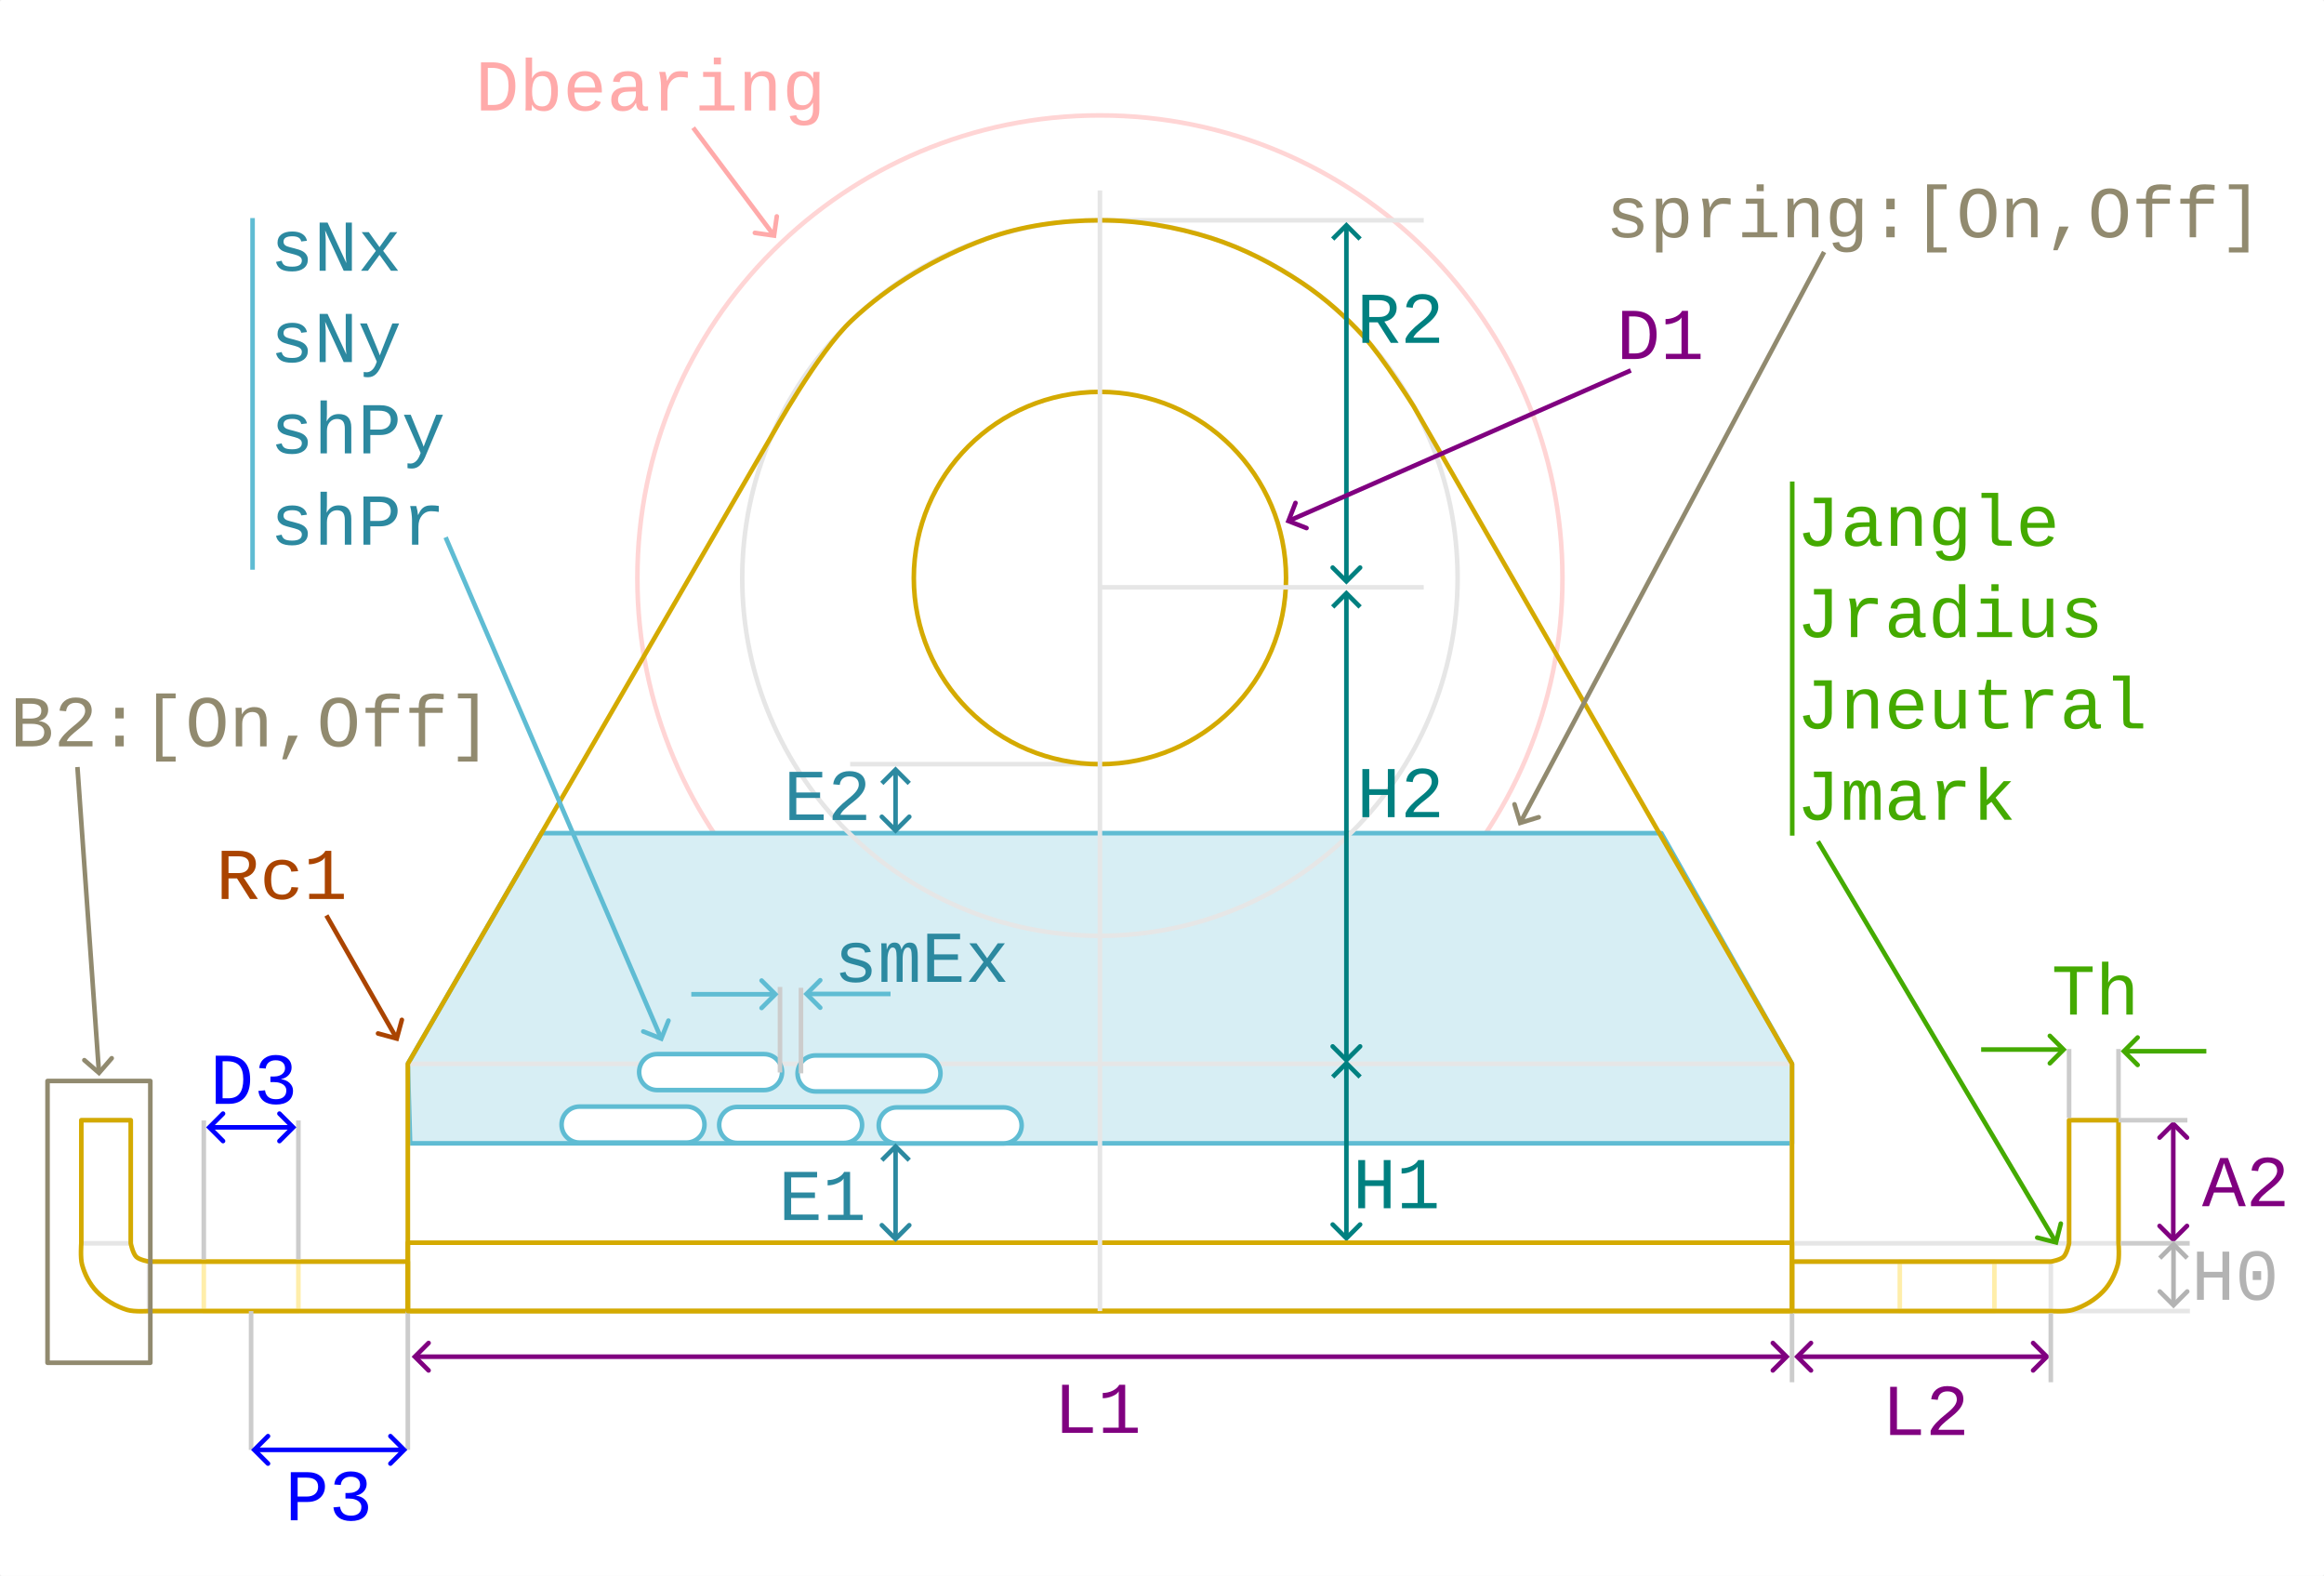
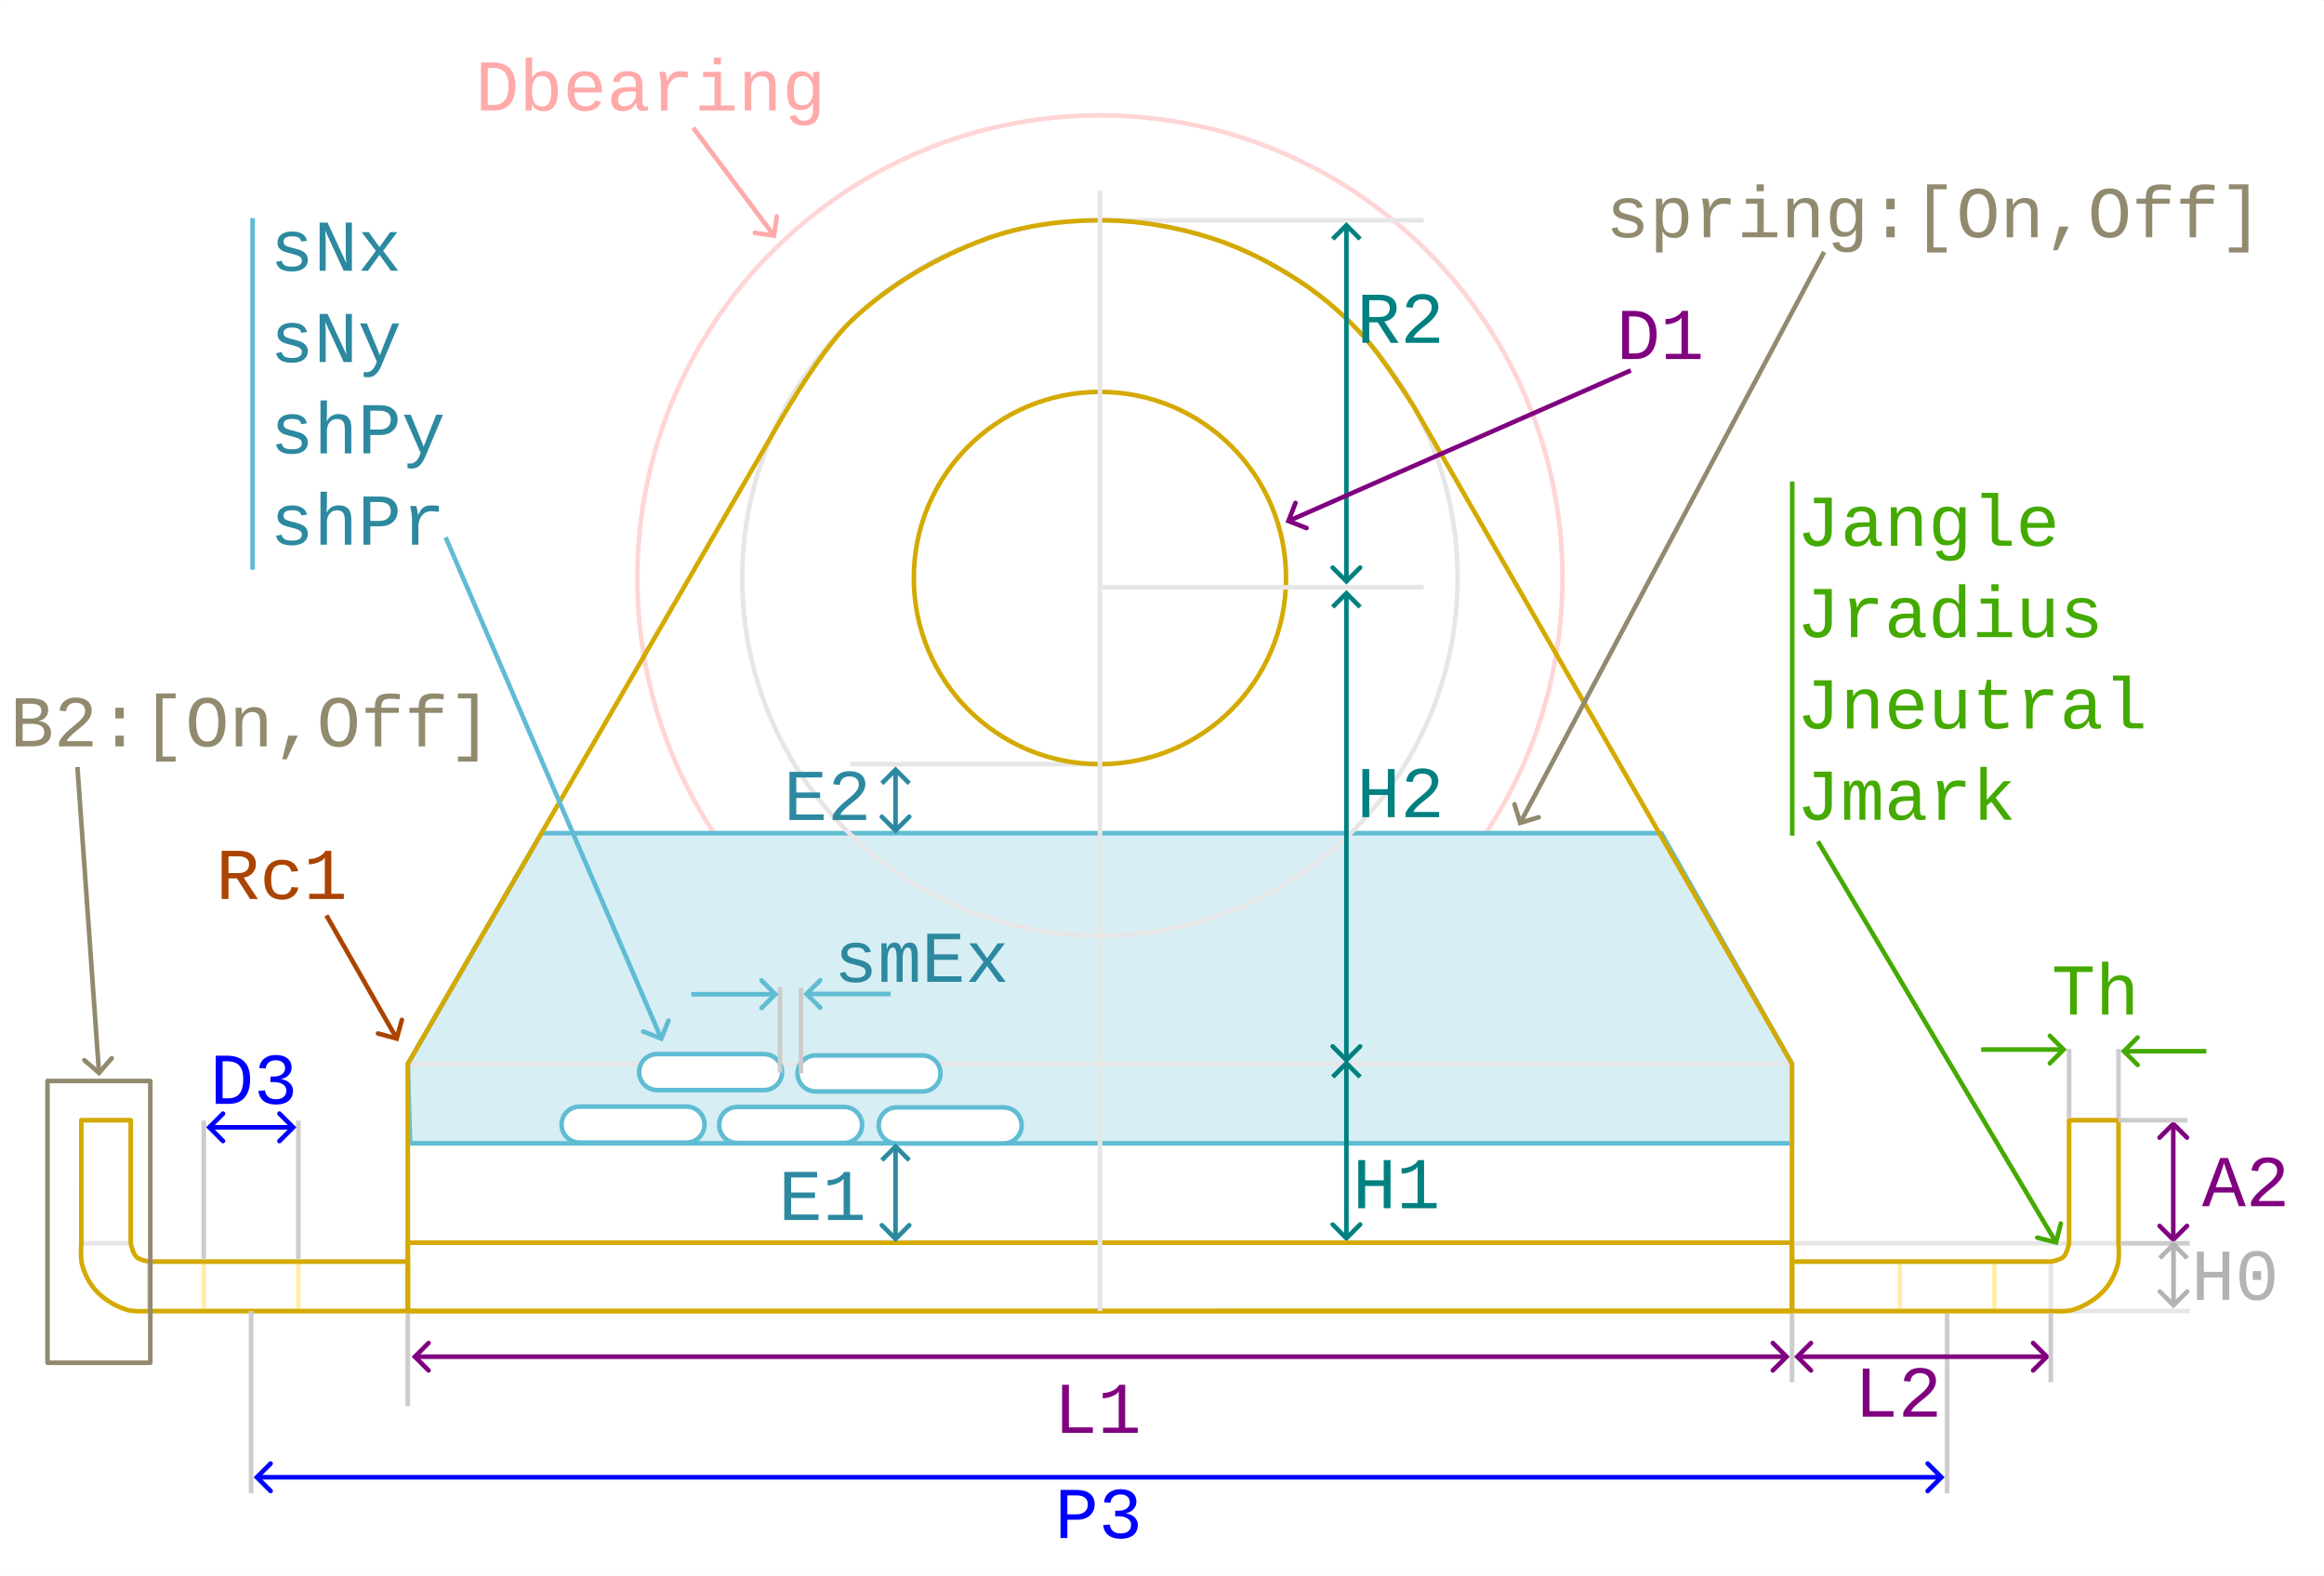
<svg xmlns="http://www.w3.org/2000/svg" width="509.139" height="345.165" viewBox="0 0 134.71 91.325" version="1.1" id="svg1">
  <defs id="defs1">
    <rect x="93.649" y="286.682" width="38.224" height="35.676" id="rect26" />
    <rect x="236.501" y="58.562" width="111.718" height="35.588" id="rect25" />
    <rect x="184.751" y="416.963" width="39.18" height="22.935" id="rect20" />
    <rect x="179.74" y="295.063" width="119.602" height="113.52" id="rect23" />
    <rect x="187.173" y="418.719" width="27.704" height="20.271" id="rect19" />
    <rect x="178.389" y="411.736" width="38.741" height="24.551" id="rect11" />
    <rect x="62.616" y="255.195" width="109.466" height="42.345" id="rect17" />
    <rect x="106.313" y="440.792" width="38.065" height="28.38" id="rect15" />
    <rect x="36.714" y="428.855" width="32.868" height="23.875" id="rect14" />
    <rect x="483.696" y="300.698" width="38.702" height="25.324" id="rect13" />
    <rect x="528.41" y="400.7" width="85.133" height="81.203" id="rect12" />
    <rect x="521.284" y="397.673" width="24.209" height="19.45" id="rect10" />
    <rect x="430.656" y="426.602" width="42.263" height="28.38" id="rect5" />
    <rect x="253.619" y="424.8" width="45.782" height="26.128" id="rect9" />
    <rect x="400.474" y="168.407" width="34.687" height="30.704" id="rect8" />
    <rect x="208.459" y="417.142" width="37.587" height="30.632" id="rect7" />
    <rect x="267.584" y="418.944" width="37.39" height="31.984" id="rect6" />
    <marker style="overflow:visible" id="ArrowWideRounded" refX="0" refY="0" orient="auto-start-reverse" markerWidth="1" markerHeight="1" viewBox="0 0 1 1" preserveAspectRatio="xMidYMid">
      <path style="fill:none;stroke:context-stroke;stroke-width:1;stroke-linecap:round" d="M 3,-3 0,0 3,3" transform="rotate(180,0.125,0)" id="path2" />
    </marker>
    <marker style="overflow:visible" id="ArrowWide" refX="0" refY="0" orient="auto-start-reverse" markerWidth="1" markerHeight="1" viewBox="0 0 1 1" preserveAspectRatio="xMidYMid">
      <path style="fill:none;stroke:context-stroke;stroke-width:1;stroke-linecap:butt" d="M 3,-3 0,0 3,3" transform="rotate(180,0.125,0)" id="path6" />
    </marker>
    <marker style="overflow:visible" id="ArrowWide-7" refX="0" refY="0" orient="auto-start-reverse" markerWidth="1" markerHeight="1" viewBox="0 0 1 1" preserveAspectRatio="xMidYMid">
      <path style="fill:none;stroke:context-stroke;stroke-width:1;stroke-linecap:butt" d="M 3,-3 0,0 3,3" transform="rotate(180,0.125,0)" id="path6-5" />
    </marker>
    <marker style="overflow:visible" id="ArrowWideRounded-9" refX="0" refY="0" orient="auto-start-reverse" markerWidth="1" markerHeight="1" viewBox="0 0 1 1" preserveAspectRatio="xMidYMid">
      <path style="fill:none;stroke:context-stroke;stroke-width:1;stroke-linecap:round" d="M 3,-3 0,0 3,3" transform="rotate(180,0.125,0)" id="path2-2" />
    </marker>
    <marker style="overflow:visible" id="ArrowWide-7-6" refX="0" refY="0" orient="auto-start-reverse" markerWidth="1" markerHeight="1" viewBox="0 0 1 1" preserveAspectRatio="xMidYMid">
      <path style="fill:none;stroke:context-stroke;stroke-width:1;stroke-linecap:butt" d="M 3,-3 0,0 3,3" transform="rotate(180,0.125,0)" id="path6-5-1" />
    </marker>
    <marker style="overflow:visible" id="ArrowWideRounded-9-2" refX="0" refY="0" orient="auto-start-reverse" markerWidth="1" markerHeight="1" viewBox="0 0 1 1" preserveAspectRatio="xMidYMid">
      <path style="fill:none;stroke:context-stroke;stroke-width:1;stroke-linecap:round" d="M 3,-3 0,0 3,3" transform="rotate(180,0.125,0)" id="path2-2-9" />
    </marker>
    <rect x="208.459" y="417.142" width="37.587" height="30.632" id="rect7-8" />
    <marker style="overflow:visible" id="ArrowWideRounded-1" refX="0" refY="0" orient="auto-start-reverse" markerWidth="1" markerHeight="1" viewBox="0 0 1 1" preserveAspectRatio="xMidYMid">
      <path style="fill:none;stroke:context-stroke;stroke-width:1;stroke-linecap:round" d="M 3,-3 0,0 3,3" transform="rotate(180,0.125,0)" id="path2-0" />
    </marker>
    <marker style="overflow:visible" id="ArrowWideRounded-1-7" refX="0" refY="0" orient="auto-start-reverse" markerWidth="1" markerHeight="1" viewBox="0 0 1 1" preserveAspectRatio="xMidYMid">
      <path style="fill:none;stroke:context-stroke;stroke-width:1;stroke-linecap:round" d="M 3,-3 0,0 3,3" transform="rotate(180,0.125,0)" id="path2-0-5" />
    </marker>
    <marker style="overflow:visible" id="ArrowWideRounded-1-7-3" refX="0" refY="0" orient="auto-start-reverse" markerWidth="1" markerHeight="1" viewBox="0 0 1 1" preserveAspectRatio="xMidYMid">
      <path style="fill:none;stroke:context-stroke;stroke-width:1;stroke-linecap:round" d="M 3,-3 0,0 3,3" transform="rotate(180,0.125,0)" id="path2-0-5-6" />
    </marker>
    <marker style="overflow:visible" id="ArrowWideRounded-1-7-3-4" refX="0" refY="0" orient="auto-start-reverse" markerWidth="1" markerHeight="1" viewBox="0 0 1 1" preserveAspectRatio="xMidYMid">
      <path style="fill:none;stroke:context-stroke;stroke-width:1;stroke-linecap:round" d="M 3,-3 0,0 3,3" transform="rotate(180,0.125,0)" id="path2-0-5-6-7" />
    </marker>
    <marker style="overflow:visible" id="ArrowWideRounded-1-5" refX="0" refY="0" orient="auto-start-reverse" markerWidth="1" markerHeight="1" viewBox="0 0 1 1" preserveAspectRatio="xMidYMid">
      <path style="fill:none;stroke:context-stroke;stroke-width:1;stroke-linecap:round" d="M 3,-3 0,0 3,3" transform="rotate(180,0.125,0)" id="path2-0-4" />
    </marker>
    <marker style="overflow:visible" id="ArrowWideRounded-1-5-0" refX="0" refY="0" orient="auto-start-reverse" markerWidth="1" markerHeight="1" viewBox="0 0 1 1" preserveAspectRatio="xMidYMid">
      <path style="fill:none;stroke:context-stroke;stroke-width:1;stroke-linecap:round" d="M 3,-3 0,0 3,3" transform="rotate(180,0.125,0)" id="path2-0-4-7" />
    </marker>
    <marker style="overflow:visible" id="ArrowWide-7-61" refX="0" refY="0" orient="auto-start-reverse" markerWidth="1" markerHeight="1" viewBox="0 0 1 1" preserveAspectRatio="xMidYMid">
      <path style="fill:none;stroke:context-stroke;stroke-width:1;stroke-linecap:butt" d="M 3,-3 0,0 3,3" transform="rotate(180,0.125,0)" id="path6-5-2" />
    </marker>
    <marker style="overflow:visible" id="ArrowWideRounded-9-9" refX="0" refY="0" orient="auto-start-reverse" markerWidth="1" markerHeight="1" viewBox="0 0 1 1" preserveAspectRatio="xMidYMid">
      <path style="fill:none;stroke:context-stroke;stroke-width:1;stroke-linecap:round" d="M 3,-3 0,0 3,3" transform="rotate(180,0.125,0)" id="path2-2-3" />
    </marker>
    <rect x="208.459" y="417.142" width="37.587" height="30.632" id="rect7-1" />
    <marker style="overflow:visible" id="ArrowWide-7-61-3" refX="0" refY="0" orient="auto-start-reverse" markerWidth="1" markerHeight="1" viewBox="0 0 1 1" preserveAspectRatio="xMidYMid">
      <path style="fill:none;stroke:context-stroke;stroke-width:1;stroke-linecap:butt" d="M 3,-3 0,0 3,3" transform="rotate(180,0.125,0)" id="path6-5-2-6" />
    </marker>
    <marker style="overflow:visible" id="ArrowWideRounded-9-9-1" refX="0" refY="0" orient="auto-start-reverse" markerWidth="1" markerHeight="1" viewBox="0 0 1 1" preserveAspectRatio="xMidYMid">
      <path style="fill:none;stroke:context-stroke;stroke-width:1;stroke-linecap:round" d="M 3,-3 0,0 3,3" transform="rotate(180,0.125,0)" id="path2-2-3-0" />
    </marker>
    <marker style="overflow:visible" id="ArrowWide-7-61-3-1" refX="0" refY="0" orient="auto-start-reverse" markerWidth="1" markerHeight="1" viewBox="0 0 1 1" preserveAspectRatio="xMidYMid">
      <path style="fill:none;stroke:context-stroke;stroke-width:1;stroke-linecap:butt" d="M 3,-3 0,0 3,3" transform="rotate(180,0.125,0)" id="path6-5-2-6-5" />
    </marker>
    <marker style="overflow:visible" id="ArrowWideRounded-9-9-1-5" refX="0" refY="0" orient="auto-start-reverse" markerWidth="1" markerHeight="1" viewBox="0 0 1 1" preserveAspectRatio="xMidYMid">
      <path style="fill:none;stroke:context-stroke;stroke-width:1;stroke-linecap:round" d="M 3,-3 0,0 3,3" transform="rotate(180,0.125,0)" id="path2-2-3-0-4" />
    </marker>
    <rect x="62.616" y="255.195" width="156.609" height="32.789" id="rect17-3" />
    <marker style="overflow:visible" id="ArrowWideRounded-7" refX="0" refY="0" orient="auto-start-reverse" markerWidth="1" markerHeight="1" viewBox="0 0 1 1" preserveAspectRatio="xMidYMid">
      <path style="fill:none;stroke:context-stroke;stroke-width:1;stroke-linecap:round" d="M 3,-3 0,0 3,3" transform="rotate(180,0.125,0)" id="path2-4" />
    </marker>
    <marker style="overflow:visible" id="ArrowWideRounded-93" refX="0" refY="0" orient="auto-start-reverse" markerWidth="1" markerHeight="1" viewBox="0 0 1 1" preserveAspectRatio="xMidYMid">
      <path style="fill:none;stroke:context-stroke;stroke-width:1;stroke-linecap:round" d="M 3,-3 0,0 3,3" transform="rotate(180,0.125,0)" id="path2-6" />
    </marker>
  </defs>
  <g id="layer1" transform="translate(-12.26335,-27.51952)">
    <rect style="fill:#ffffff;stroke:#ffffff;stroke-width:0.265;stroke-linejoin:round;stroke-dasharray:none" id="rect18" width="134.445" height="91.06" x="12.396" y="27.652" />
+     <path style="fill:#800080;stroke:#cccccc;stroke-width:0.265;stroke-linejoin:round" d="m 125.127,103.498 v 10.559" id="path10-9-0-9" />
    <circle style="fill:none;stroke:#ffd5d5;stroke-width:0.265;stroke-linejoin:round" id="path1-3-3" cx="76.02" cy="61.018" r="26.811" />
    <path style="fill:#d7eef4;stroke:#5fbcd3;stroke-width:0.265;stroke-linejoin:round" d="m 36.035,93.778 h 80.102 V 89.17 L 108.564,75.804 H 43.648 l -7.745,13.366 z" id="path7" />
    <path style="fill:#800080;stroke:#e6e6e6;stroke-width:0.265;stroke-linejoin:round" d="m 131.139,103.498 h 8.06" id="path10-9-0-6-5-4-1-3-6-2-5-9" />
    <path style="fill:#800080;stroke:#e6e6e6;stroke-width:0.265;stroke-linejoin:round" d="m 116.287,99.574 h 15.909" id="path10-9-0-6-5-4-1-3-6-2-5" />
    <path style="fill:#800080;stroke:#e6e6e6;stroke-width:0.265;stroke-linejoin:round" d="M 61.541,71.806 H 76.02" id="path10-9-0-6-5-4-1-3-6-2" />
    <circle style="fill:none;stroke:#d4aa00;stroke-width:0.265;stroke-linejoin:round" id="path1" cx="76.02" cy="61.018" r="10.788" />
    <circle style="fill:none;stroke:#e6e6e6;stroke-width:0.265;stroke-linejoin:round" id="path1-3" cx="76.02" cy="61.018" r="20.733" />
    <rect style="fill:none;stroke:#e6e6e6;stroke-width:0.265;stroke-linejoin:round" id="rect2" width="15.002" height="2.865" x="20.901" y="100.632" />
    <rect style="fill:none;stroke:#e6e6e6;stroke-width:0.265;stroke-linejoin:round" id="rect3" width="80.234" height="14.327" x="35.903" y="89.17" />
    <path style="fill:#800080;stroke:#e6e6e6;stroke-width:0.265;stroke-linejoin:round" d="M 76.02,40.285 H 94.79" id="path10-9-0-6-5-4-1-3" />
    <path style="fill:none;stroke:#d4aa00;stroke-width:0.265;stroke-linejoin:round" d="M 35.903,103.498 V 89.17 L 57.009,52.745 c 0,0 2.657,-4.807 4.626,-6.658 2.209,-2.077 4.932,-3.67 7.776,-4.72 2.094,-0.774 4.376,-1.077 6.608,-1.081 2.179,-0.004 4.379,0.369 6.454,1.03 1.868,0.595 3.641,1.518 5.272,2.605 1.324,0.882 2.53,1.957 3.599,3.135 1.104,1.216 2.862,4.011 2.862,4.011 L 116.137,89.17 v 14.327 z" id="path3" />
    <rect style="fill:none;stroke:#ffeeaa;stroke-width:0.265;stroke-linejoin:round" id="rect4" width="5.483" height="2.865" x="122.385" y="100.632" />
    <rect style="fill:none;stroke:#ffeeaa;stroke-width:0.265;stroke-linejoin:round" id="rect4-1" width="5.483" height="2.865" x="24.076" y="100.632" />
    <rect style="fill:none;stroke:#e6e6e6;stroke-width:0.265;stroke-linejoin:round" id="rect2-3" width="15.002" height="2.865" x="116.137" y="100.632" />
    <rect style="fill:none;stroke:#e6e6e6;stroke-width:0.265;stroke-linejoin:round" id="rect2-6" width="7.135" height="2.865" x="-99.574" y="16.977" transform="rotate(-90)" />
    <path style="fill:none;stroke:#d4aa00;stroke-width:0.265;stroke-linejoin:round" d="m 16.977,92.439 h 2.865 v 7.135 c 0,0 0.119,0.585 0.321,0.782 0.188,0.183 0.737,0.277 0.737,0.277 h 15.002 v 2.865 h -15.002 c 0,0 -0.861,0.058 -1.264,-0.066 -0.66,-0.203 -1.293,-0.576 -1.77,-1.075 -0.404,-0.422 -0.687,-0.975 -0.843,-1.538 -0.111,-0.4 -0.047,-1.245 -0.047,-1.245 z" id="path4" />
    <rect style="fill:none;stroke:#e6e6e6;stroke-width:0.265;stroke-linejoin:round" id="rect2-6-2" width="7.135" height="2.865" x="-99.574" y="-135.062" transform="matrix(0,-1,-1,0,0,0)" />
    <path style="fill:none;stroke:#d4aa00;stroke-width:0.265;stroke-linejoin:round" d="m 135.062,92.439 h -2.865 v 7.135 c 0,0 -0.119,0.585 -0.321,0.782 -0.188,0.183 -0.737,0.277 -0.737,0.277 H 116.137 v 2.865 h 15.002 c 0,0 0.861,0.058 1.264,-0.066 0.66,-0.203 1.293,-0.576 1.77,-1.075 0.404,-0.422 0.687,-0.975 0.843,-1.538 0.111,-0.4 0.047,-1.245 0.047,-1.245 z" id="path4-0" />
    <path style="fill:none;stroke:#008080;stroke-width:0.265;stroke-linejoin:round;marker-start:url(#ArrowWide);marker-end:url(#ArrowWideRounded)" d="M 90.307,61.969 V 88.89" id="path5" />
    <path style="fill:none;stroke:#008080;stroke-width:0.265;stroke-linejoin:round;marker-start:url(#ArrowWide-7);marker-end:url(#ArrowWideRounded-9)" d="m 90.307,89.204 v 10.008" id="path5-9" />
    <path style="fill:none;stroke:#008080;stroke-width:0.265;stroke-linejoin:round;marker-start:url(#ArrowWide-7-6);marker-end:url(#ArrowWideRounded-9-2)" d="M 90.307,40.643 V 61.142" id="path5-9-9" />
    <text xml:space="preserve" transform="matrix(0.2645833,0,0,0.2645833,20.10031,-67.2225)" id="text6" style="font-size:16px;line-height:normal;font-family:'Liberation Mono';-inkscape-font-specification:'Liberation Mono';text-decoration-color:#000000;white-space:pre;shape-inside:url(#rect6);display:inline;fill:#008080;stroke-width:1;-inkscape-stroke:none;stop-color:#000000">
      <tspan x="267.584" y="433.18" id="tspan1">R2</tspan>
    </text>
    <text xml:space="preserve" transform="matrix(0.2645833,0,0,0.2645833,35.50542,-16.59598)" id="text7" style="font-size:16px;line-height:normal;font-family:'Liberation Mono';-inkscape-font-specification:'Liberation Mono';text-decoration-color:#000000;white-space:pre;shape-inside:url(#rect7);display:inline;fill:#008080;stroke-width:1;-inkscape-stroke:none;stop-color:#000000">
      <tspan x="208.459" y="431.379" id="tspan2">H1</tspan>
    </text>
    <text xml:space="preserve" transform="matrix(0.2645833,0,0,0.2645833,35.7438,-39.25796)" id="text7-0" style="font-size:16px;line-height:normal;font-family:'Liberation Mono';-inkscape-font-specification:'Liberation Mono';text-decoration-color:#000000;white-space:pre;shape-inside:url(#rect7-8);display:inline;fill:#008080;stroke-width:1;-inkscape-stroke:none;stop-color:#000000">
      <tspan x="208.459" y="431.379" id="tspan3">H2</tspan>
    </text>
    <text xml:space="preserve" transform="scale(0.2645833)" id="text8" style="font-size:16px;line-height:normal;font-family:'Liberation Mono';-inkscape-font-specification:'Liberation Mono';text-decoration-color:#000000;white-space:pre;shape-inside:url(#rect8);display:inline;fill:#800080;stroke-width:1;-inkscape-stroke:none;stop-color:#000000">
      <tspan x="400.475" y="182.645" id="tspan4">D1</tspan>
    </text>
    <path style="fill:#800080;stroke:#800080;stroke-width:0.265;stroke-linejoin:round;marker-end:url(#ArrowWideRounded)" d="M 106.793,48.987 87.008,57.687" id="path8" />
    <path style="fill:#800080;stroke:#800080;stroke-width:0.265;stroke-linejoin:round;marker-start:url(#ArrowWideRounded);marker-end:url(#ArrowWideRounded)" d="M 36.377,106.144 H 115.754" id="path9" />
    <rect style="fill:#ffffff;stroke:#5fbcd3;stroke-width:0.265;stroke-linejoin:round" id="rect22-9" width="8.284" height="2.086" x="63.199" y="91.696" ry="1.043" />
    <text xml:space="preserve" transform="matrix(0.2645833,0,0,0.2645833,6.233447,-5.601875)" id="text9" style="font-size:16px;line-height:normal;font-family:'Liberation Mono';-inkscape-font-specification:'Liberation Mono';text-decoration-color:#000000;white-space:pre;shape-inside:url(#rect9);display:inline;fill:#800080;stroke-width:1;-inkscape-stroke:none;stop-color:#000000">
      <tspan x="253.619" y="439.037" id="tspan5">L1</tspan>
    </text>
    <path style="fill:#800080;stroke:#800080;stroke-width:0.265;stroke-linejoin:round;marker-start:url(#ArrowWideRounded-1);marker-end:url(#ArrowWideRounded-1)" d="m 116.508,106.144 h 14.333" id="path9-0" />
-     <text xml:space="preserve" transform="matrix(0.2645833,0,0,0.2645833,7.389707,-5.959441)" id="text2" style="font-size:16px;line-height:normal;font-family:'Liberation Mono';-inkscape-font-specification:'Liberation Mono';text-decoration-color:#000000;white-space:pre;shape-inside:url(#rect5);display:inline;fill:#800080;stroke-width:1;-inkscape-stroke:none;stop-color:#000000">
+     <text xml:space="preserve" transform="matrix(0.2645833,0,0,0.2645833,5.802207,-7.017775)" id="text2" style="font-size:16px;line-height:normal;font-family:'Liberation Mono';-inkscape-font-specification:'Liberation Mono';text-decoration-color:#000000;white-space:pre;shape-inside:url(#rect5);display:inline;fill:#800080;stroke-width:1;-inkscape-stroke:none;stop-color:#000000">
      <tspan x="430.656" y="440.838" id="tspan6">L2</tspan>
    </text>
    <path style="fill:#800080;stroke:#800080;stroke-width:0.265;stroke-linejoin:round;marker-start:url(#ArrowWideRounded-1-7);marker-end:url(#ArrowWideRounded-1-7)" d="M 138.237,99.295 V 92.717" id="path9-0-9" />
    <path style="fill:#800080;stroke:#44aa00;stroke-width:0.265;stroke-linejoin:round;marker-end:url(#ArrowWideRounded-1-7-3)" d="m 127.1,88.345 h 4.711" id="path9-0-9-3" />
    <path style="fill:#800080;stroke:#cccccc;stroke-width:0.265;stroke-linejoin:round" d="m 116.137,103.63 v 3.993" id="path10" />
    <path style="fill:#800080;stroke:#cccccc;stroke-width:0.265;stroke-linejoin:round" d="m 131.138,103.63 v 3.993" id="path10-9" />
    <path style="fill:#800080;stroke:#cccccc;stroke-width:0.265;stroke-linejoin:round" d="m 135.195,99.574 h 3.993" id="path10-2" />
    <path style="fill:#800080;stroke:#cccccc;stroke-width:0.265;stroke-linejoin:round" d="m 135.062,92.439 h 3.993" id="path10-2-9" />
    <text xml:space="preserve" transform="matrix(0.2645833,0,0,0.2645833,1.980562,-11.5623)" id="text10" style="font-size:16px;line-height:normal;font-family:'Liberation Mono';-inkscape-font-specification:'Liberation Mono';text-decoration-color:#000000;white-space:pre;shape-inside:url(#rect10);display:inline;fill:#800080;stroke-width:1;-inkscape-stroke:none;stop-color:#000000">
      <tspan x="521.283" y="411.91" id="tspan7">A2</tspan>
    </text>
    <path style="fill:#800080;stroke:#44aa00;stroke-width:0.265;stroke-linejoin:round;stroke-dasharray:none;marker-start:url(#ArrowWideRounded)" d="M 131.406,99.463 117.639,76.281" id="path11" />
    <path style="fill:#800080;stroke:#44aa00;stroke-width:0.265;stroke-linejoin:round;stroke-dasharray:none" d="m 116.15,55.423 v 20.524" id="path12" />
    <text xml:space="preserve" transform="matrix(0.2645833,0,0,0.2645833,-23.40439,-50.6348)" id="text12" style="font-size:16px;line-height:normal;font-family:'Liberation Mono';-inkscape-font-specification:'Liberation Mono';text-decoration-color:#000000;white-space:pre;shape-inside:url(#rect12);display:inline;fill:#44aa00;stroke-width:1;-inkscape-stroke:none;stop-color:#000000">
      <tspan x="528.41" y="414.936" id="tspan8">Jangle
</tspan>
-       <tspan x="528.41" y="434.936" id="tspan10">Jradius
- </tspan>
-       <tspan x="528.41" y="454.936" id="tspan11">Jneutral
- </tspan>
-       <tspan x="528.41" y="474.936" id="tspan12">Jmark
+       <tspan x="528.41" y="434.936" id="tspan9">Jradius
+ </tspan>
+       <tspan x="528.41" y="454.936" id="tspan10">Jneutral
+ </tspan>
+       <tspan x="528.41" y="474.936" id="tspan11">Jmark
</tspan>
    </text>
    <path style="fill:#800080;stroke:#cccccc;stroke-width:0.265;stroke-linejoin:round" d="m 132.197,92.306 v -3.993" id="path10-2-9-7" />
    <path style="fill:#800080;stroke:#cccccc;stroke-width:0.265;stroke-linejoin:round" d="m 135.062,92.306 v -3.993" id="path10-2-9-7-8" />
    <path style="fill:#800080;stroke:#44aa00;stroke-width:0.265;stroke-linejoin:round;marker-end:url(#ArrowWideRounded-1-7-3-4)" d="m 140.153,88.44 h -4.711" id="path9-0-9-3-5" />
    <text xml:space="preserve" transform="matrix(0.2645833,0,0,0.2645833,3.202611,2.991913)" id="text13" style="font-size:16px;line-height:normal;font-family:'Liberation Mono';-inkscape-font-specification:'Liberation Mono';text-decoration-color:#000000;white-space:pre;shape-inside:url(#rect13);display:inline;fill:#44aa00;stroke-width:1;-inkscape-stroke:none;stop-color:#000000">
-       <tspan x="483.697" y="314.934" id="tspan13">Th</tspan>
-     </text>
-     <path style="fill:#800080;stroke:#cccccc;stroke-width:0.265;stroke-linejoin:round" d="m 35.903,103.498 v 8.045" id="path10-9-0" />
-     <path style="fill:#800080;stroke:#cccccc;stroke-width:0.265;stroke-linejoin:round" d="m 26.818,103.498 v 8.045" id="path10-9-0-6" />
-     <path style="fill:#800080;stroke:#0000ff;stroke-width:0.265;stroke-linejoin:round;marker-start:url(#ArrowWideRounded-1-5);marker-end:url(#ArrowWideRounded-1-5)" d="m 27.069,111.543 h 8.554" id="path9-0-6" />
+       <tspan x="483.697" y="314.934" id="tspan12">Th</tspan>
+     </text>
+     <path style="fill:#800080;stroke:#cccccc;stroke-width:0.265;stroke-linejoin:round" d="m 35.903,103.498 v 5.52" id="path10-9-0" />
+     <path style="fill:#800080;stroke:#cccccc;stroke-width:0.265;stroke-linejoin:round" d="m 26.818,103.498 v 10.559" id="path10-9-0-6" />
+     <path style="fill:#800080;stroke:#0000ff;stroke-width:0.265;stroke-linejoin:round;marker-start:url(#ArrowWideRounded-1-5);marker-end:url(#ArrowWideRounded-1-5)" d="M 27.22,113.131 H 124.729" id="path9-0-6" />
    <path style="fill:#800080;stroke:#cccccc;stroke-width:0.265;stroke-linejoin:round" d="m 24.076,92.455 v 8.045" id="path10-9-0-6-5" />
    <path style="fill:#800080;stroke:#cccccc;stroke-width:0.265;stroke-linejoin:round" d="m 29.559,92.455 v 8.045" id="path10-9-0-6-5-4" />
    <path style="fill:#800080;stroke:#0000ff;stroke-width:0.265;stroke-linejoin:round;marker-start:url(#ArrowWideRounded-1-5-0);marker-end:url(#ArrowWideRounded-1-5-0)" d="m 24.462,92.852 h 4.728" id="path9-0-6-8" />
    <text xml:space="preserve" transform="matrix(0.2645833,0,0,0.2645833,14.71982,-25.74479)" id="text14" style="font-size:16px;line-height:normal;font-family:'Liberation Mono';-inkscape-font-specification:'Liberation Mono';text-decoration-color:#000000;white-space:pre;shape-inside:url(#rect14);display:inline;fill:#0000ff;stroke-width:1;-inkscape-stroke:none;stop-color:#000000">
-       <tspan x="36.715" y="443.092" id="tspan14">D3</tspan>
-     </text>
-     <text xml:space="preserve" transform="matrix(0.2645833,0,0,0.2645833,0.6555386,-4.767553)" id="text15" style="font-size:16px;line-height:normal;font-family:'Liberation Mono';-inkscape-font-specification:'Liberation Mono';text-decoration-color:#000000;white-space:pre;shape-inside:url(#rect15);display:inline;fill:#0000ff;stroke-width:1;-inkscape-stroke:none;stop-color:#000000">
-       <tspan x="106.312" y="455.029" id="tspan15">P3</tspan>
+       <tspan x="36.715" y="443.092" id="tspan13">D3</tspan>
+     </text>
+     <text xml:space="preserve" transform="matrix(0.2645833,0,0,0.2645833,45.27241,-3.738565)" id="text15" style="font-size:16px;line-height:normal;font-family:'Liberation Mono';-inkscape-font-specification:'Liberation Mono';text-decoration-color:#000000;white-space:pre;shape-inside:url(#rect15);display:inline;fill:#0000ff;stroke-width:1;-inkscape-stroke:none;stop-color:#000000">
+       <tspan x="106.312" y="455.029" id="tspan14">P3</tspan>
    </text>
    <rect style="fill:none;stroke:#918a6f;stroke-width:0.265;stroke-linejoin:round;stroke-dasharray:none" id="rect16" width="5.959" height="16.329" x="15.018" y="90.166" />
    <text xml:space="preserve" transform="matrix(0.2645833,0,0,0.2645833,-3.723962,-0.5141458)" id="text16" style="font-size:16px;line-height:normal;font-family:'Liberation Mono';-inkscape-font-specification:'Liberation Mono';text-decoration-color:#000000;white-space:pre;shape-inside:url(#rect17);display:inline;fill:#918a6f;stroke-width:1;-inkscape-stroke:none;stop-color:#000000">
-       <tspan x="62.617" y="269.432" id="tspan16">B2:[On,Off]</tspan>
+       <tspan x="62.617" y="269.432" id="tspan15">B2:[On,Off]</tspan>
    </text>
    <path style="fill:#8dd35f;stroke:#918a6f;stroke-width:0.265;stroke-linejoin:round;stroke-dasharray:none;marker-end:url(#ArrowWideRounded)" d="m 16.751,71.971 1.246,17.659" id="path17" />
    <rect style="fill:none;stroke:#d4aa00;stroke-width:0.265;stroke-linejoin:round" id="rect3-3" width="80.234" height="3.96" x="35.903" y="99.538" />
    <path style="fill:#800080;stroke:#e6e6e6;stroke-width:0.265;stroke-linejoin:round" d="M 76.02,38.556 V 103.498" id="path10-9-0-6-5-4-1" />
    <path style="fill:#800080;stroke:#e6e6e6;stroke-width:0.265;stroke-linejoin:round" d="M 76.02,61.557 H 94.79" id="path10-9-0-6-5-4-1-3-6" />
    <path style="fill:#b3b3b3;stroke:#b3b3b3;stroke-width:0.265;stroke-linejoin:round;marker-start:url(#ArrowWide-7-61);marker-end:url(#ArrowWideRounded-9-9)" d="M 138.25,99.703 V 103.093" id="path5-9-7" />
    <text xml:space="preserve" transform="matrix(0.2645833,0,0,0.2645833,84.12189,-11.29052)" id="text7-8" style="font-size:16px;line-height:normal;font-family:'Liberation Mono';-inkscape-font-specification:'Liberation Mono';text-decoration-color:#000000;white-space:pre;shape-inside:url(#rect7-1);display:inline;fill:#b3b3b3;stroke-width:1;-inkscape-stroke:none;stop-color:#000000">
-       <tspan x="208.459" y="431.379" id="tspan17">H0</tspan>
+       <tspan x="208.459" y="431.379" id="tspan16">H0</tspan>
    </text>
    <path style="fill:#b3b3b3;stroke:#2c89a0;stroke-width:0.265;stroke-linejoin:round;marker-start:url(#ArrowWide-7-61-3);marker-end:url(#ArrowWideRounded-9-9-1)" d="m 64.174,72.191 v 3.39" id="path5-9-7-2" />
    <path style="fill:#b3b3b3;stroke:#2c89a0;stroke-width:0.265;stroke-linejoin:round;marker-start:url(#ArrowWide-7-61-3-1);marker-end:url(#ArrowWideRounded-9-9-1-5)" d="m 64.174,94.028 v 5.223" id="path5-9-7-2-5" />
-     <text xml:space="preserve" transform="matrix(0.2645833,0,0,0.2645833,10.19064,-14.48144)" id="text11" style="font-size:16px;line-height:normal;font-family:'Liberation Mono';-inkscape-font-specification:'Liberation Mono';text-decoration-color:#000000;white-space:pre;shape-inside:url(#rect11);fill:#2c89a0;stroke-width:1;-inkscape-stroke:none;stop-color:#000000">
-       <tspan x="178.389" y="425.973" id="tspan18">E1</tspan>
-     </text>
-     <text xml:space="preserve" transform="matrix(0.2645833,0,0,0.2645833,8.164434,-39.51109)" id="text17" style="font-size:16px;line-height:normal;font-family:'Liberation Mono';-inkscape-font-specification:'Liberation Mono';text-decoration-color:#000000;white-space:pre;shape-inside:url(#rect19);fill:#2c89a0;stroke-width:1;-inkscape-stroke:none;stop-color:#000000">
-       <tspan x="187.174" y="432.955" id="tspan19">E2</tspan>
+     <text xml:space="preserve" transform="matrix(0.2645833,0,0,0.2645833,10.19064,-14.48144)" id="text11" style="font-size:16px;line-height:normal;font-family:'Liberation Mono';-inkscape-font-specification:'Liberation Mono';text-decoration-color:#000000;white-space:pre;shape-inside:url(#rect11);display:inline;fill:#2c89a0;stroke-width:1;-inkscape-stroke:none;stop-color:#000000">
+       <tspan x="178.389" y="425.973" id="tspan17">E1</tspan>
+     </text>
+     <text xml:space="preserve" transform="matrix(0.2645833,0,0,0.2645833,8.164434,-39.51109)" id="text17" style="font-size:16px;line-height:normal;font-family:'Liberation Mono';-inkscape-font-specification:'Liberation Mono';text-decoration-color:#000000;white-space:pre;shape-inside:url(#rect19);display:inline;fill:#2c89a0;stroke-width:1;-inkscape-stroke:none;stop-color:#000000">
+       <tspan x="187.174" y="432.955" id="tspan18">E2</tspan>
    </text>
    <text xml:space="preserve" transform="matrix(0.2645833,0,0,0.2645833,88.76734,-30.01866)" id="text16-5" style="font-size:16px;line-height:normal;font-family:'Liberation Mono';-inkscape-font-specification:'Liberation Mono';text-decoration-color:#000000;white-space:pre;shape-inside:url(#rect17-3);display:inline;fill:#918a6f;stroke-width:1;-inkscape-stroke:none;stop-color:#000000">
-       <tspan x="62.617" y="269.432" id="tspan20">spring:[On,Off]</tspan>
+       <tspan x="62.617" y="269.432" id="tspan19">spring:[On,Off]</tspan>
    </text>
    <path style="fill:#8dd35f;stroke:#918a6f;stroke-width:0.265;stroke-linejoin:round;stroke-dasharray:none;marker-end:url(#ArrowWideRounded-7)" d="M 117.997,42.122 100.411,75.149" id="path17-0" />
    <rect style="fill:#ffffff;stroke:#5fbcd3;stroke-width:0.265;stroke-linejoin:round" id="rect22" width="8.284" height="2.086" x="44.815" y="91.649" ry="1.043" />
    <rect style="fill:#ffffff;stroke:#5fbcd3;stroke-width:0.265;stroke-linejoin:round" id="rect22-8" width="8.284" height="2.086" x="53.95" y="91.67" ry="1.043" />
    <rect style="fill:#ffffff;stroke:#5fbcd3;stroke-width:0.265;stroke-linejoin:round" id="rect22-92" width="8.284" height="2.086" x="49.311" y="88.607" ry="1.043" />
    <rect style="fill:#ffffff;stroke:#5fbcd3;stroke-width:0.265;stroke-linejoin:round" id="rect22-5" width="8.284" height="2.086" x="58.494" y="88.685" ry="1.043" />
-     <text xml:space="preserve" transform="matrix(0.2645833,0,0,0.2645833,-19.63984,-38.627)" id="text22" style="font-size:16px;line-height:normal;font-family:'Liberation Mono';-inkscape-font-specification:'Liberation Mono';text-decoration-color:#000000;white-space:pre;shape-inside:url(#rect23);fill:#2c89a0;stroke-width:1;-inkscape-stroke:none;stop-color:#000000">
-       <tspan x="179.74" y="309.299" id="tspan21">sNx
- </tspan>
-       <tspan x="179.74" y="329.299" id="tspan22">sNy
- </tspan>
-       <tspan x="179.74" y="349.299" id="tspan23">shPy
- </tspan>
-       <tspan x="179.74" y="369.299" id="tspan24">shPr
+     <text xml:space="preserve" transform="matrix(0.2645833,0,0,0.2645833,-19.63984,-38.627)" id="text22" style="font-size:16px;line-height:normal;font-family:'Liberation Mono';-inkscape-font-specification:'Liberation Mono';text-decoration-color:#000000;white-space:pre;shape-inside:url(#rect23);display:inline;fill:#2c89a0;stroke-width:1;-inkscape-stroke:none;stop-color:#000000">
+       <tspan x="179.74" y="309.299" id="tspan20">sNx
+ </tspan>
+       <tspan x="179.74" y="329.299" id="tspan21">sNy
+ </tspan>
+       <tspan x="179.74" y="349.299" id="tspan22">shPy
+ </tspan>
+       <tspan x="179.74" y="369.299" id="tspan23">shPr
</tspan>
    </text>
    <path style="fill:#2c89a0;stroke:#5fbcd3;stroke-width:0.265;stroke-linejoin:round" d="m 26.903,40.157 v 20.378" id="path23" />
    <path style="fill:#2c89a0;stroke:#5fbcd3;stroke-width:0.265;stroke-linejoin:round;marker-end:url(#ArrowWideRounded)" d="M 38.094,58.658 50.568,87.65" id="path24" />
    <path style="fill:#800080;stroke:#cccccc;stroke-width:0.265;stroke-linejoin:round" d="m 57.476,84.714 v 4.958" id="path10-9-0-6-5-4-3" />
    <path style="fill:#800080;stroke:#cccccc;stroke-width:0.265;stroke-linejoin:round" d="M 58.692,84.765 V 89.723" id="path10-9-0-6-5-4-12" />
    <path style="fill:#2c89a0;stroke:#5fbcd3;stroke-width:0.265;stroke-linejoin:round;stroke-dasharray:none;marker-end:url(#ArrowWideRounded)" d="M 63.884,85.122 H 59.08" id="path13" />
    <path style="fill:#2c89a0;stroke:#5fbcd3;stroke-width:0.265;stroke-linejoin:round;stroke-dasharray:none;marker-end:url(#ArrowWideRounded-93)" d="m 52.334,85.14 h 4.804" id="path13-2" />
-     <text xml:space="preserve" transform="matrix(0.2645833,0,0,0.2645833,11.71481,-29.66629)" id="text18" style="font-size:16px;line-height:normal;font-family:'Liberation Mono';-inkscape-font-specification:'Liberation Mono';text-decoration-color:#000000;white-space:pre;shape-inside:url(#rect20);fill:#2c89a0;stroke-width:1;-inkscape-stroke:none;stop-color:#000000">
-       <tspan x="184.75" y="431.199" id="tspan25">smEx</tspan>
-     </text>
-     <text xml:space="preserve" transform="matrix(0.2645833,0,0,0.2645833,-22.76506,14.66023)" id="text3" style="font-size:16px;line-height:normal;font-family:'Liberation Mono';-inkscape-font-specification:'Liberation Mono';text-decoration-color:#000000;white-space:pre;shape-inside:url(#rect25);fill:#ffaaaa;stroke-width:1;-inkscape-stroke:none;stop-color:#000000">
-       <tspan x="236.5" y="72.799" id="tspan27">Dbearing</tspan>
+     <text xml:space="preserve" transform="matrix(0.2645833,0,0,0.2645833,11.71481,-29.66629)" id="text18" style="font-size:16px;line-height:normal;font-family:'Liberation Mono';-inkscape-font-specification:'Liberation Mono';text-decoration-color:#000000;white-space:pre;shape-inside:url(#rect20);display:inline;fill:#2c89a0;stroke-width:1;-inkscape-stroke:none;stop-color:#000000">
+       <tspan x="184.75" y="431.199" id="tspan24">smEx</tspan>
+     </text>
+     <text xml:space="preserve" transform="matrix(0.2645833,0,0,0.2645833,-22.76506,14.66023)" id="text3" style="font-size:16px;line-height:normal;font-family:'Liberation Mono';-inkscape-font-specification:'Liberation Mono';text-decoration-color:#000000;white-space:pre;shape-inside:url(#rect25);display:inline;fill:#ffaaaa;stroke-width:1;-inkscape-stroke:none;stop-color:#000000">
+       <tspan x="236.5" y="72.799" id="tspan25">Dbearing</tspan>
    </text>
    <path style="fill:#ffaaaa;stroke:#ffaaaa;stroke-width:0.265;stroke-linejoin:round;stroke-dasharray:none;marker-end:url(#ArrowWideRounded)" d="m 52.443,34.922 4.648,6.198" id="path35" />
-     <text xml:space="preserve" transform="scale(0.2645833)" id="text4" style="font-size:16px;line-height:normal;font-family:'Liberation Mono';-inkscape-font-specification:'Liberation Mono';text-decoration-color:#000000;white-space:pre;shape-inside:url(#rect26);fill:#aa4400;stroke-width:1;-inkscape-stroke:none;stop-color:#000000">
-       <tspan x="93.65" y="300.918" id="tspan28">Rc1</tspan>
+     <text xml:space="preserve" transform="scale(0.2645833)" id="text4" style="font-size:16px;line-height:normal;font-family:'Liberation Mono';-inkscape-font-specification:'Liberation Mono';text-decoration-color:#000000;white-space:pre;shape-inside:url(#rect26);display:inline;fill:#aa4400;stroke-width:1;-inkscape-stroke:none;stop-color:#000000">
+       <tspan x="93.65" y="300.918" id="tspan26">Rc1</tspan>
    </text>
    <path style="fill:#ffffff;stroke:#aa4400;stroke-width:0.265;stroke-linejoin:round;marker-end:url(#ArrowWideRounded)" d="m 31.183,80.571 4.045,7.079" id="path26" />
  </g>
</svg>
